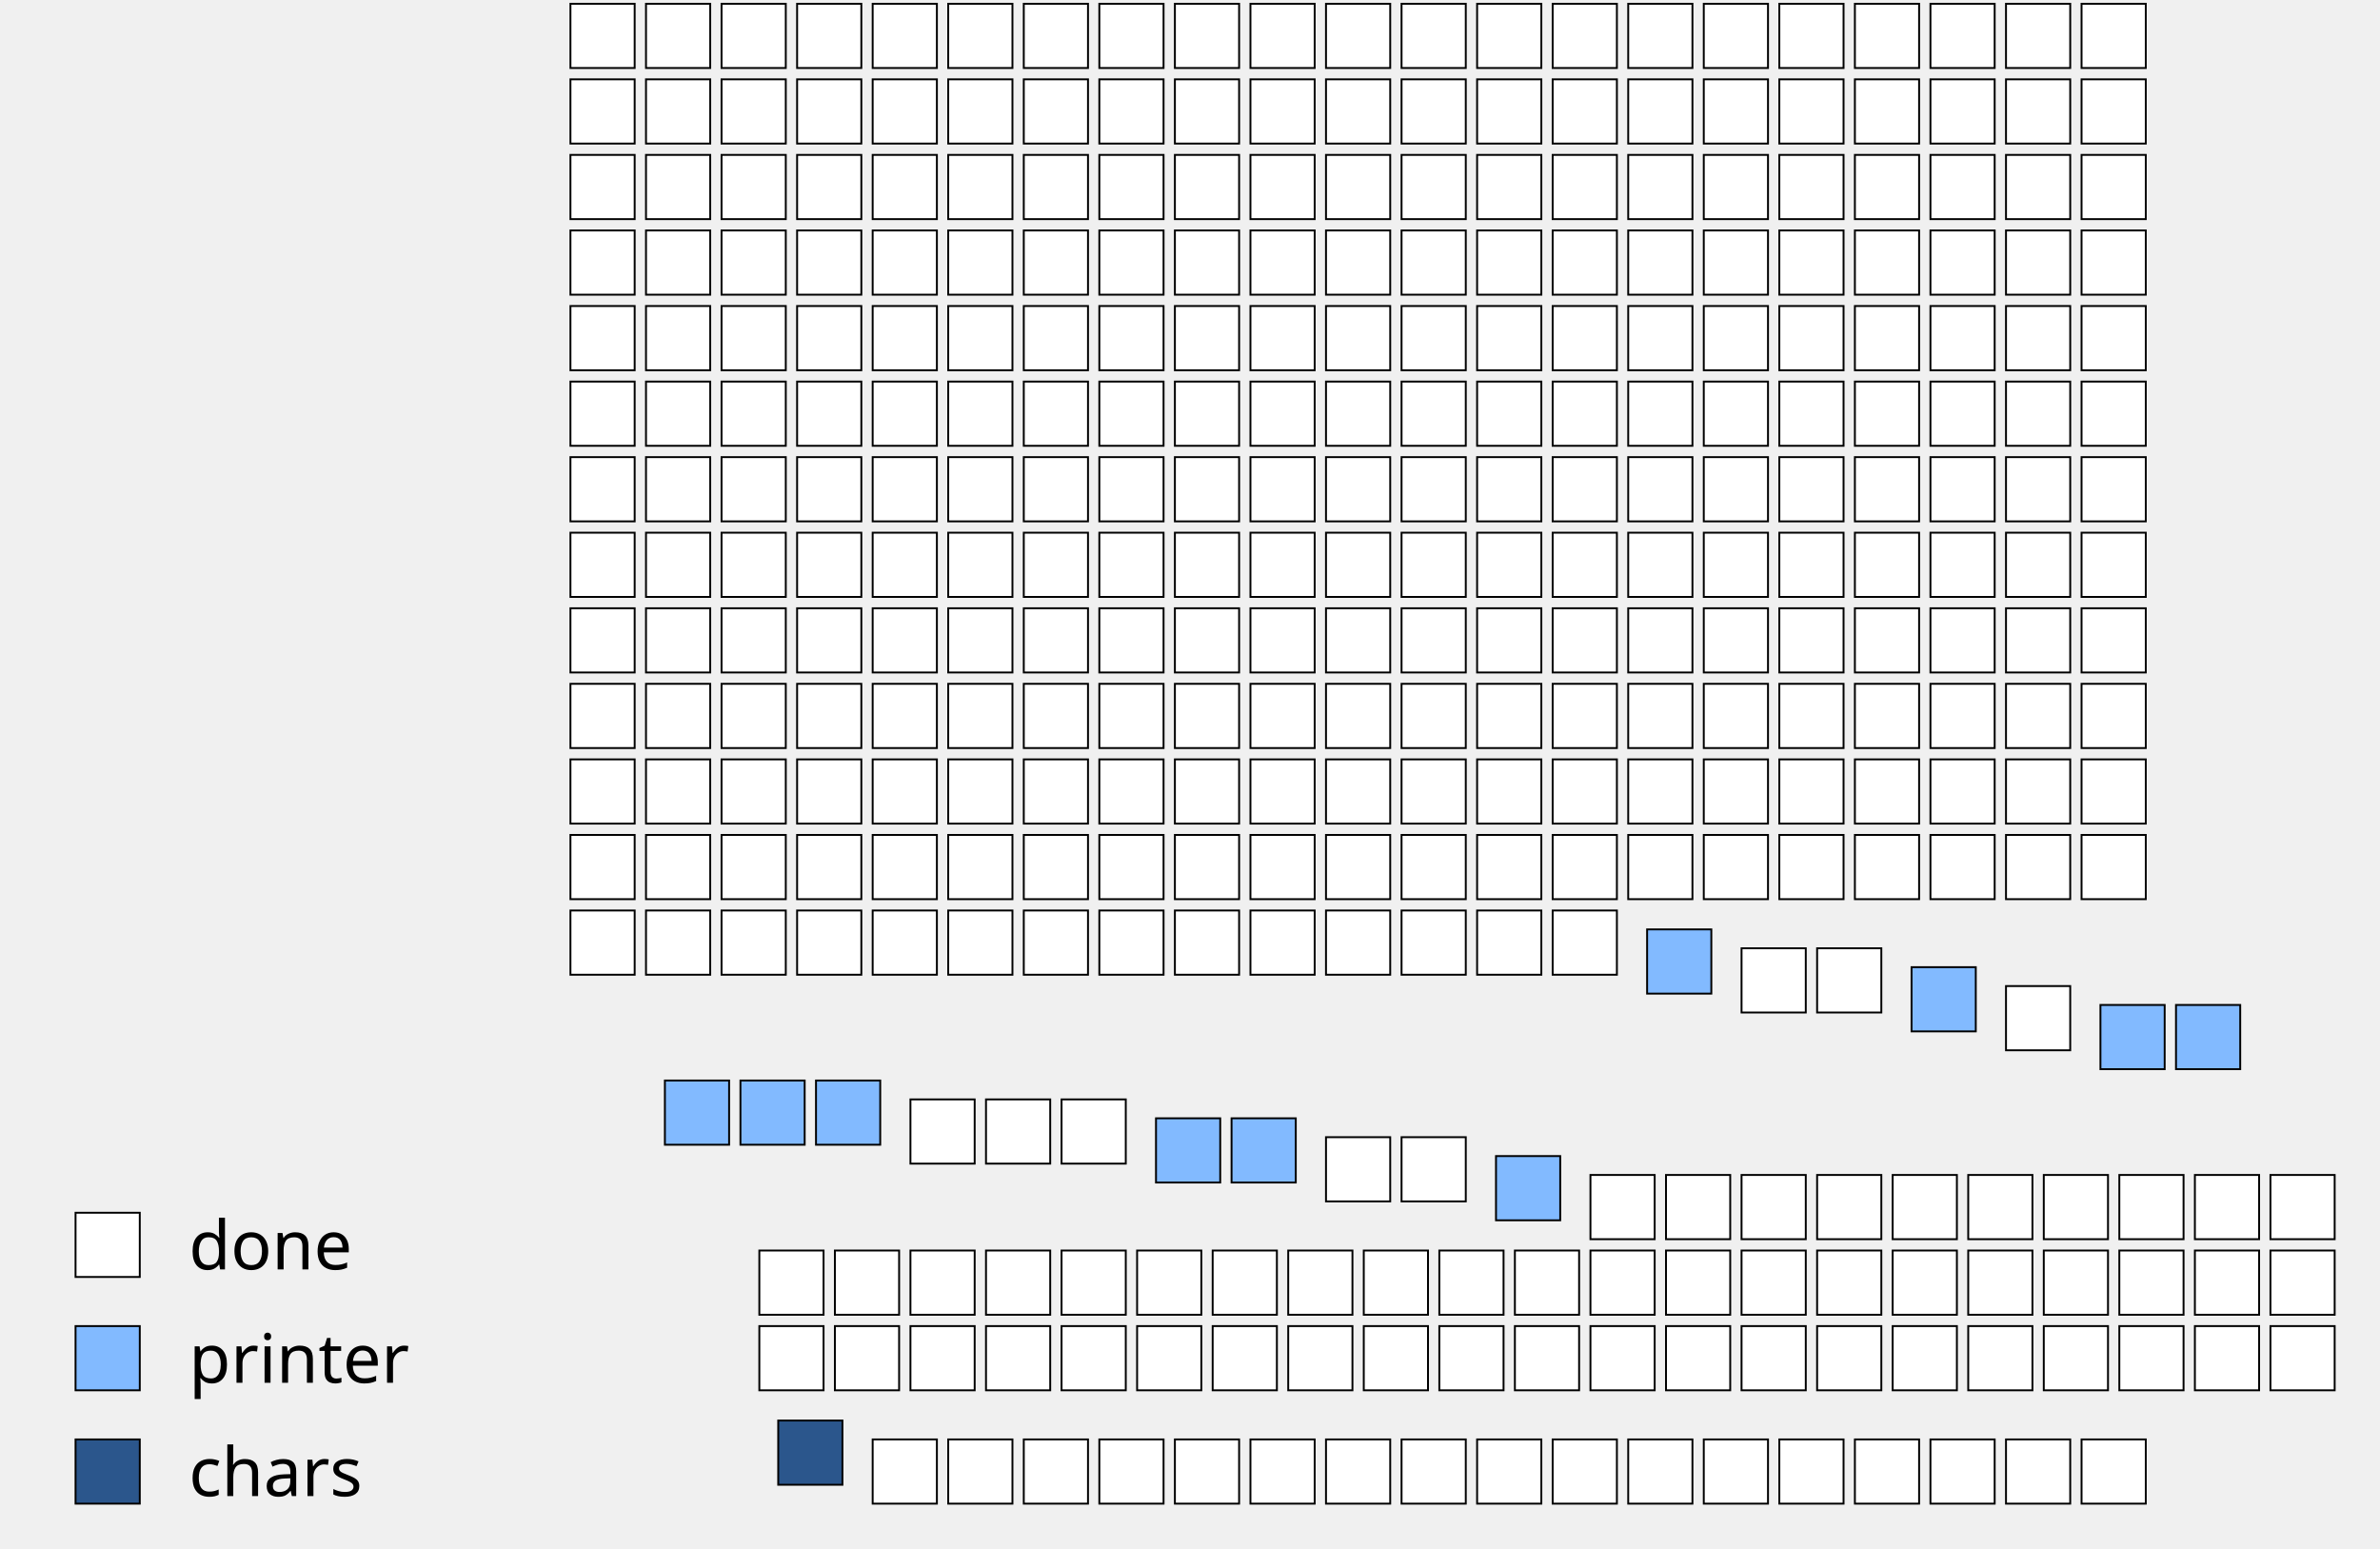
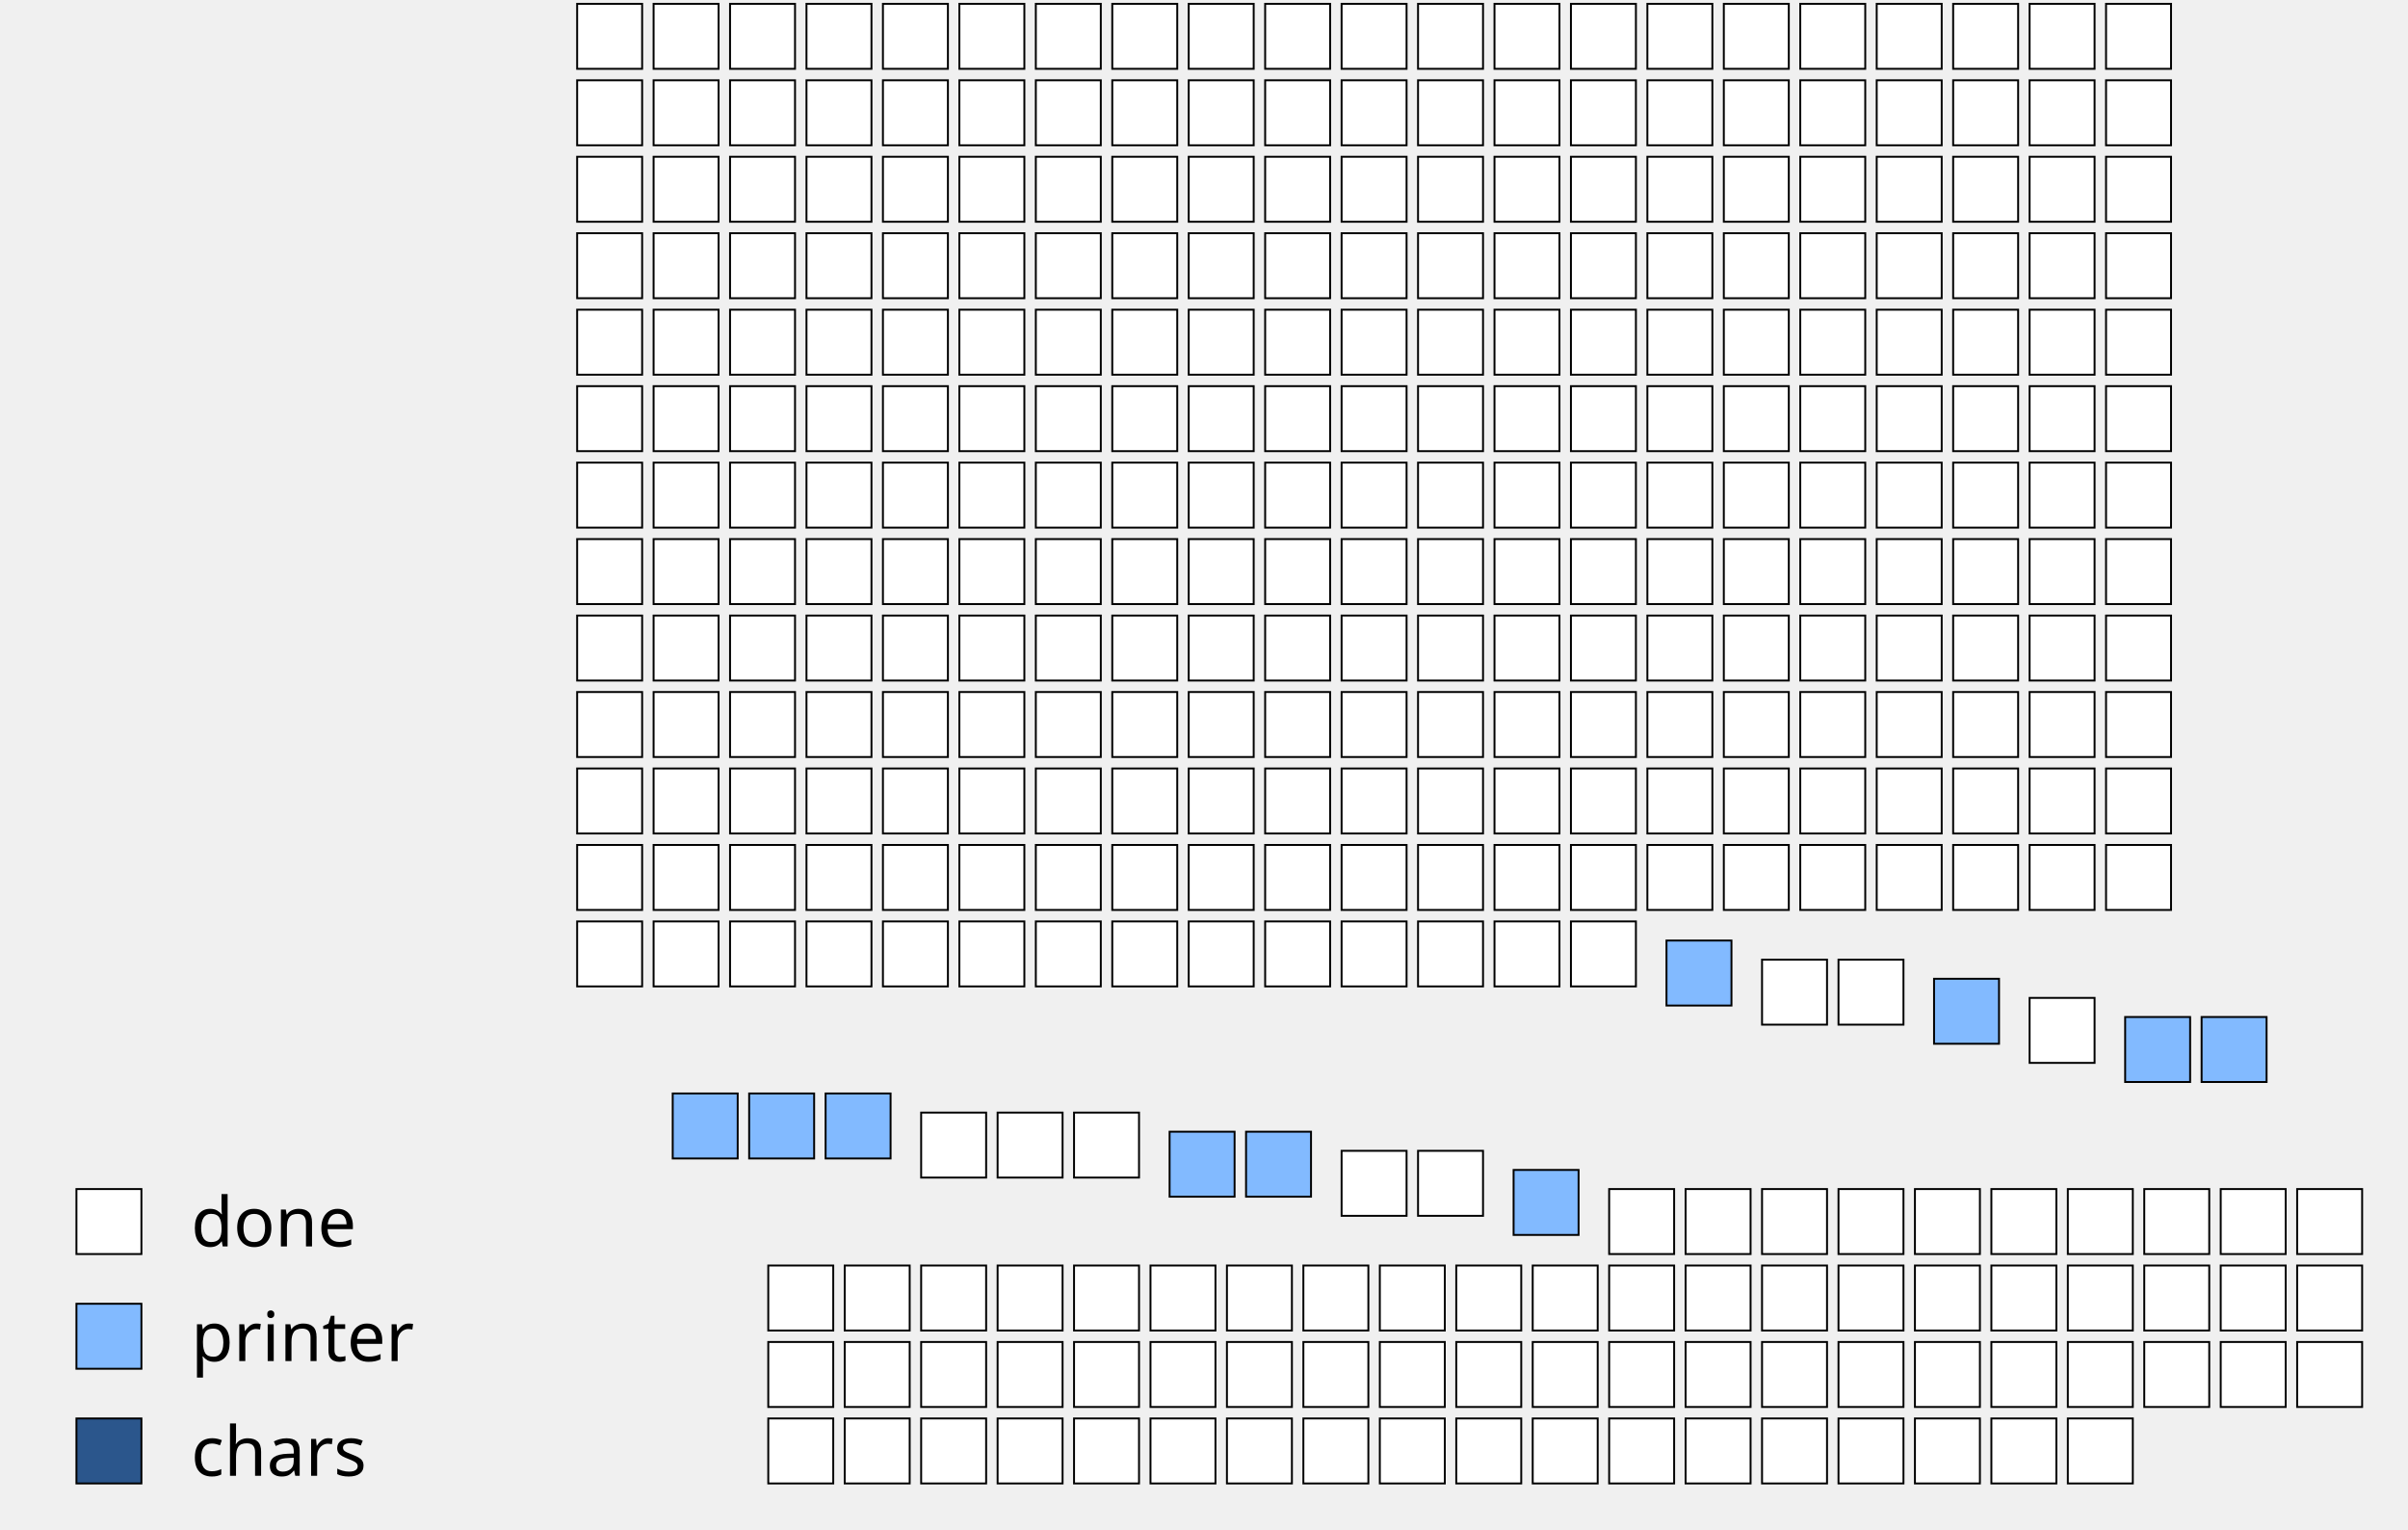
- <svg xmlns="http://www.w3.org/2000/svg" width="630" height="410" viewbox="0 0 630 410">
+ <svg xmlns="http://www.w3.org/2000/svg" width="630" height="400" viewbox="0 0 630 400">
  <style>
        text {
          font-size: 18px;
          font-family: Calibri, sans serif;
        }

        .box {
          fill: none;
          stroke: black;
          stroke-width: 0.5;
        }

        .done               { fill: white; }
        .feature-printer    { fill: #82baff; }
        .feature-chars      { fill: #2b568c; }
      </style>
  <rect x="151" y="1" width="17" height="17" class="done box" title="&lt;anon&gt;" />
  <rect x="171" y="1" width="17" height="17" class="done box" title="&lt;anon&gt;" />
  <rect x="191" y="1" width="17" height="17" class="done box" title="&lt;anon&gt;" />
  <rect x="211" y="1" width="17" height="17" class="done box" title="&lt;anon&gt;" />
  <rect x="231" y="1" width="17" height="17" class="done box" title="&lt;anon&gt;" />
  <rect x="251" y="1" width="17" height="17" class="done box" title="&lt;anon&gt;" />
  <rect x="271" y="1" width="17" height="17" class="done box" title="&lt;anon&gt;" />
  <rect x="291" y="1" width="17" height="17" class="done box" title="&lt;anon&gt;" />
  <rect x="311" y="1" width="17" height="17" class="done box" title="&lt;anon&gt;" />
  <rect x="331" y="1" width="17" height="17" class="done box" title="&lt;anon&gt;" />
  <rect x="351" y="1" width="17" height="17" class="done box" title="&lt;anon&gt;" />
  <rect x="371" y="1" width="17" height="17" class="done box" title="&lt;anon&gt;" />
  <rect x="391" y="1" width="17" height="17" class="done box" title="&lt;anon&gt;" />
  <rect x="411" y="1" width="17" height="17" class="done box" title="&lt;anon&gt;" />
  <rect x="431" y="1" width="17" height="17" class="done box" title="&lt;anon&gt;" />
  <rect x="451" y="1" width="17" height="17" class="done box" title="&lt;anon&gt;" />
  <rect x="471" y="1" width="17" height="17" class="done box" title="&lt;anon&gt;" />
  <rect x="491" y="1" width="17" height="17" class="done box" title="&lt;anon&gt;" />
  <rect x="511" y="1" width="17" height="17" class="done box" title="&lt;anon&gt;" />
  <rect x="531" y="1" width="17" height="17" class="done box" title="&lt;anon&gt;" />
  <rect x="551" y="1" width="17" height="17" class="done box" title="&lt;anon&gt;" />
  <rect x="151" y="21" width="17" height="17" class="done box" title="&lt;anon&gt;" />
  <rect x="171" y="21" width="17" height="17" class="done box" title="&lt;anon&gt;" />
  <rect x="191" y="21" width="17" height="17" class="done box" title="&lt;anon&gt;" />
  <rect x="211" y="21" width="17" height="17" class="done box" title="&lt;anon&gt;" />
  <rect x="231" y="21" width="17" height="17" class="done box" title="&lt;anon&gt;" />
  <rect x="251" y="21" width="17" height="17" class="done box" title="&lt;anon&gt;" />
  <rect x="271" y="21" width="17" height="17" class="done box" title="&lt;anon&gt;" />
  <rect x="291" y="21" width="17" height="17" class="done box" title="&lt;anon&gt;" />
  <rect x="311" y="21" width="17" height="17" class="done box" title="&lt;anon&gt;" />
  <rect x="331" y="21" width="17" height="17" class="done box" title="&lt;anon&gt;" />
  <rect x="351" y="21" width="17" height="17" class="done box" title="&lt;anon&gt;" />
  <rect x="371" y="21" width="17" height="17" class="done box" title="&lt;anon&gt;" />
  <rect x="391" y="21" width="17" height="17" class="done box" title="&lt;anon&gt;" />
  <rect x="411" y="21" width="17" height="17" class="done box" title="&lt;anon&gt;" />
  <rect x="431" y="21" width="17" height="17" class="done box" title="&lt;anon&gt;" />
  <rect x="451" y="21" width="17" height="17" class="done box" title="&lt;anon&gt;" />
  <rect x="471" y="21" width="17" height="17" class="done box" title="&lt;anon&gt;" />
  <rect x="491" y="21" width="17" height="17" class="done box" title="&lt;anon&gt;" />
  <rect x="511" y="21" width="17" height="17" class="done box" title="&lt;anon&gt;" />
  <rect x="531" y="21" width="17" height="17" class="done box" title="&lt;anon&gt;" />
  <rect x="551" y="21" width="17" height="17" class="done box" title="&lt;anon&gt;" />
  <rect x="151" y="41" width="17" height="17" class="done box" title="&lt;anon&gt;" />
  <rect x="171" y="41" width="17" height="17" class="done box" title="&lt;anon&gt;" />
  <rect x="191" y="41" width="17" height="17" class="done box" title="&lt;anon&gt;" />
  <rect x="211" y="41" width="17" height="17" class="done box" title="&lt;anon&gt;" />
  <rect x="231" y="41" width="17" height="17" class="done box" title="&lt;anon&gt;" />
  <rect x="251" y="41" width="17" height="17" class="done box" title="&lt;anon&gt;" />
  <rect x="271" y="41" width="17" height="17" class="done box" title="&lt;anon&gt;" />
  <rect x="291" y="41" width="17" height="17" class="done box" title="&lt;anon&gt;" />
  <rect x="311" y="41" width="17" height="17" class="done box" title="&lt;anon&gt;" />
  <rect x="331" y="41" width="17" height="17" class="done box" title="&lt;anon&gt;" />
  <rect x="351" y="41" width="17" height="17" class="done box" title="&lt;anon&gt;" />
  <rect x="371" y="41" width="17" height="17" class="done box" title="&lt;anon&gt;" />
  <rect x="391" y="41" width="17" height="17" class="done box" title="&lt;anon&gt;" />
  <rect x="411" y="41" width="17" height="17" class="done box" title="&lt;anon&gt;" />
  <rect x="431" y="41" width="17" height="17" class="done box" title="&lt;anon&gt;" />
  <rect x="451" y="41" width="17" height="17" class="done box" title="&lt;anon&gt;" />
  <rect x="471" y="41" width="17" height="17" class="done box" title="&lt;anon&gt;" />
  <rect x="491" y="41" width="17" height="17" class="done box" title="&lt;anon&gt;" />
  <rect x="511" y="41" width="17" height="17" class="done box" title="&lt;anon&gt;" />
  <rect x="531" y="41" width="17" height="17" class="done box" title="&lt;anon&gt;" />
  <rect x="551" y="41" width="17" height="17" class="done box" title="&lt;anon&gt;" />
  <rect x="151" y="61" width="17" height="17" class="done box" title="&lt;anon&gt;" />
  <rect x="171" y="61" width="17" height="17" class="done box" title="&lt;anon&gt;" />
  <rect x="191" y="61" width="17" height="17" class="done box" title="&lt;anon&gt;" />
  <rect x="211" y="61" width="17" height="17" class="done box" title="&lt;anon&gt;" />
  <rect x="231" y="61" width="17" height="17" class="done box" title="&lt;anon&gt;" />
  <rect x="251" y="61" width="17" height="17" class="done box" title="&lt;anon&gt;" />
  <rect x="271" y="61" width="17" height="17" class="done box" title="&lt;anon&gt;" />
  <rect x="291" y="61" width="17" height="17" class="done box" title="&lt;anon&gt;" />
  <rect x="311" y="61" width="17" height="17" class="done box" title="&lt;anon&gt;" />
  <rect x="331" y="61" width="17" height="17" class="done box" title="&lt;anon&gt;" />
  <rect x="351" y="61" width="17" height="17" class="done box" title="&lt;anon&gt;" />
  <rect x="371" y="61" width="17" height="17" class="done box" title="&lt;anon&gt;" />
  <rect x="391" y="61" width="17" height="17" class="done box" title="&lt;anon&gt;" />
  <rect x="411" y="61" width="17" height="17" class="done box" title="&lt;anon&gt;" />
  <rect x="431" y="61" width="17" height="17" class="done box" title="&lt;anon&gt;" />
  <rect x="451" y="61" width="17" height="17" class="done box" title="&lt;anon&gt;" />
  <rect x="471" y="61" width="17" height="17" class="done box" title="&lt;anon&gt;" />
  <rect x="491" y="61" width="17" height="17" class="done box" title="&lt;anon&gt;" />
  <rect x="511" y="61" width="17" height="17" class="done box" title="&lt;anon&gt;" />
  <rect x="531" y="61" width="17" height="17" class="done box" title="&lt;anon&gt;" />
  <rect x="551" y="61" width="17" height="17" class="done box" title="&lt;anon&gt;" />
  <rect x="151" y="81" width="17" height="17" class="done box" title="&lt;anon&gt;" />
  <rect x="171" y="81" width="17" height="17" class="done box" title="&lt;anon&gt;" />
  <rect x="191" y="81" width="17" height="17" class="done box" title="&lt;anon&gt;" />
  <rect x="211" y="81" width="17" height="17" class="done box" title="&lt;anon&gt;" />
  <rect x="231" y="81" width="17" height="17" class="done box" title="&lt;anon&gt;" />
  <rect x="251" y="81" width="17" height="17" class="done box" title="&lt;anon&gt;" />
  <rect x="271" y="81" width="17" height="17" class="done box" title="&lt;anon&gt;" />
  <rect x="291" y="81" width="17" height="17" class="done box" title="&lt;anon&gt;" />
  <rect x="311" y="81" width="17" height="17" class="done box" title="&lt;anon&gt;" />
  <rect x="331" y="81" width="17" height="17" class="done box" title="&lt;anon&gt;" />
  <rect x="351" y="81" width="17" height="17" class="done box" title="&lt;anon&gt;" />
  <rect x="371" y="81" width="17" height="17" class="done box" title="&lt;anon&gt;" />
  <rect x="391" y="81" width="17" height="17" class="done box" title="&lt;anon&gt;" />
  <rect x="411" y="81" width="17" height="17" class="done box" title="&lt;anon&gt;" />
  <rect x="431" y="81" width="17" height="17" class="done box" title="&lt;anon&gt;" />
  <rect x="451" y="81" width="17" height="17" class="done box" title="&lt;anon&gt;" />
  <rect x="471" y="81" width="17" height="17" class="done box" title="&lt;anon&gt;" />
  <rect x="491" y="81" width="17" height="17" class="done box" title="&lt;anon&gt;" />
  <rect x="511" y="81" width="17" height="17" class="done box" title="&lt;anon&gt;" />
  <rect x="531" y="81" width="17" height="17" class="done box" title="&lt;anon&gt;" />
  <rect x="551" y="81" width="17" height="17" class="done box" title="&lt;anon&gt;" />
  <rect x="151" y="101" width="17" height="17" class="done box" title="&lt;anon&gt;" />
  <rect x="171" y="101" width="17" height="17" class="done box" title="&lt;anon&gt;" />
  <rect x="191" y="101" width="17" height="17" class="done box" title="&lt;anon&gt;" />
  <rect x="211" y="101" width="17" height="17" class="done box" title="&lt;anon&gt;" />
  <rect x="231" y="101" width="17" height="17" class="done box" title="&lt;anon&gt;" />
  <rect x="251" y="101" width="17" height="17" class="done box" title="&lt;anon&gt;" />
  <rect x="271" y="101" width="17" height="17" class="done box" title="&lt;anon&gt;" />
  <rect x="291" y="101" width="17" height="17" class="done box" title="&lt;anon&gt;" />
  <rect x="311" y="101" width="17" height="17" class="done box" title="&lt;anon&gt;" />
  <rect x="331" y="101" width="17" height="17" class="done box" title="&lt;anon&gt;" />
  <rect x="351" y="101" width="17" height="17" class="done box" title="&lt;anon&gt;" />
  <rect x="371" y="101" width="17" height="17" class="done box" title="&lt;anon&gt;" />
  <rect x="391" y="101" width="17" height="17" class="done box" title="&lt;anon&gt;" />
  <rect x="411" y="101" width="17" height="17" class="done box" title="&lt;anon&gt;" />
  <rect x="431" y="101" width="17" height="17" class="done box" title="&lt;anon&gt;" />
  <rect x="451" y="101" width="17" height="17" class="done box" title="&lt;anon&gt;" />
  <rect x="471" y="101" width="17" height="17" class="done box" title="&lt;anon&gt;" />
  <rect x="491" y="101" width="17" height="17" class="done box" title="&lt;anon&gt;" />
  <rect x="511" y="101" width="17" height="17" class="done box" title="&lt;anon&gt;" />
  <rect x="531" y="101" width="17" height="17" class="done box" title="&lt;anon&gt;" />
  <rect x="551" y="101" width="17" height="17" class="done box" title="&lt;anon&gt;" />
  <rect x="151" y="121" width="17" height="17" class="done box" title="&lt;anon&gt;" />
  <rect x="171" y="121" width="17" height="17" class="done box" title="&lt;anon&gt;" />
  <rect x="191" y="121" width="17" height="17" class="done box" title="&lt;anon&gt;" />
  <rect x="211" y="121" width="17" height="17" class="done box" title="&lt;anon&gt;" />
  <rect x="231" y="121" width="17" height="17" class="done box" title="&lt;anon&gt;" />
  <rect x="251" y="121" width="17" height="17" class="done box" title="&lt;anon&gt;" />
  <rect x="271" y="121" width="17" height="17" class="done box" title="&lt;anon&gt;" />
  <rect x="291" y="121" width="17" height="17" class="done box" title="&lt;anon&gt;" />
  <rect x="311" y="121" width="17" height="17" class="done box" title="&lt;anon&gt;" />
  <rect x="331" y="121" width="17" height="17" class="done box" title="&lt;anon&gt;" />
  <rect x="351" y="121" width="17" height="17" class="done box" title="&lt;anon&gt;" />
  <rect x="371" y="121" width="17" height="17" class="done box" title="&lt;anon&gt;" />
  <rect x="391" y="121" width="17" height="17" class="done box" title="&lt;anon&gt;" />
  <rect x="411" y="121" width="17" height="17" class="done box" title="&lt;anon&gt;" />
  <rect x="431" y="121" width="17" height="17" class="done box" title="&lt;anon&gt;" />
  <rect x="451" y="121" width="17" height="17" class="done box" title="&lt;anon&gt;" />
  <rect x="471" y="121" width="17" height="17" class="done box" title="&lt;anon&gt;" />
  <rect x="491" y="121" width="17" height="17" class="done box" title="&lt;anon&gt;" />
  <rect x="511" y="121" width="17" height="17" class="done box" title="&lt;anon&gt;" />
  <rect x="531" y="121" width="17" height="17" class="done box" title="&lt;anon&gt;" />
  <rect x="551" y="121" width="17" height="17" class="done box" title="&lt;anon&gt;" />
  <rect x="151" y="141" width="17" height="17" class="done box" title="&lt;anon&gt;" />
  <rect x="171" y="141" width="17" height="17" class="done box" title="&lt;anon&gt;" />
  <rect x="191" y="141" width="17" height="17" class="done box" title="&lt;anon&gt;" />
  <rect x="211" y="141" width="17" height="17" class="done box" title="&lt;anon&gt;" />
  <rect x="231" y="141" width="17" height="17" class="done box" title="&lt;anon&gt;" />
  <rect x="251" y="141" width="17" height="17" class="done box" title="&lt;anon&gt;" />
  <rect x="271" y="141" width="17" height="17" class="done box" title="&lt;anon&gt;" />
  <rect x="291" y="141" width="17" height="17" class="done box" title="&lt;anon&gt;" />
  <rect x="311" y="141" width="17" height="17" class="done box" title="&lt;anon&gt;" />
  <rect x="331" y="141" width="17" height="17" class="done box" title="&lt;anon&gt;" />
  <rect x="351" y="141" width="17" height="17" class="done box" title="&lt;anon&gt;" />
  <rect x="371" y="141" width="17" height="17" class="done box" title="&lt;anon&gt;" />
  <rect x="391" y="141" width="17" height="17" class="done box" title="&lt;anon&gt;" />
  <rect x="411" y="141" width="17" height="17" class="done box" title="&lt;anon&gt;" />
  <rect x="431" y="141" width="17" height="17" class="done box" title="&lt;anon&gt;" />
  <rect x="451" y="141" width="17" height="17" class="done box" title="&lt;anon&gt;" />
  <rect x="471" y="141" width="17" height="17" class="done box" title="&lt;anon&gt;" />
  <rect x="491" y="141" width="17" height="17" class="done box" title="&lt;anon&gt;" />
  <rect x="511" y="141" width="17" height="17" class="done box" title="&lt;anon&gt;" />
  <rect x="531" y="141" width="17" height="17" class="done box" title="&lt;anon&gt;" />
  <rect x="551" y="141" width="17" height="17" class="done box" title="&lt;anon&gt;" />
  <rect x="151" y="161" width="17" height="17" class="done box" title="&lt;anon&gt;" />
  <rect x="171" y="161" width="17" height="17" class="done box" title="&lt;anon&gt;" />
  <rect x="191" y="161" width="17" height="17" class="done box" title="&lt;anon&gt;" />
  <rect x="211" y="161" width="17" height="17" class="done box" title="&lt;anon&gt;" />
  <rect x="231" y="161" width="17" height="17" class="done box" title="&lt;anon&gt;" />
  <rect x="251" y="161" width="17" height="17" class="done box" title="&lt;anon&gt;" />
  <rect x="271" y="161" width="17" height="17" class="done box" title="&lt;anon&gt;" />
  <rect x="291" y="161" width="17" height="17" class="done box" title="&lt;anon&gt;" />
  <rect x="311" y="161" width="17" height="17" class="done box" title="&lt;anon&gt;" />
  <rect x="331" y="161" width="17" height="17" class="done box" title="&lt;anon&gt;" />
  <rect x="351" y="161" width="17" height="17" class="done box" title="&lt;anon&gt;" />
  <rect x="371" y="161" width="17" height="17" class="done box" title="&lt;anon&gt;" />
  <rect x="391" y="161" width="17" height="17" class="done box" title="&lt;anon&gt;" />
  <rect x="411" y="161" width="17" height="17" class="done box" title="&lt;anon&gt;" />
  <rect x="431" y="161" width="17" height="17" class="done box" title="&lt;anon&gt;" />
  <rect x="451" y="161" width="17" height="17" class="done box" title="&lt;anon&gt;" />
  <rect x="471" y="161" width="17" height="17" class="done box" title="&lt;anon&gt;" />
  <rect x="491" y="161" width="17" height="17" class="done box" title="&lt;anon&gt;" />
  <rect x="511" y="161" width="17" height="17" class="done box" title="&lt;anon&gt;" />
  <rect x="531" y="161" width="17" height="17" class="done box" title="&lt;anon&gt;" />
  <rect x="551" y="161" width="17" height="17" class="done box" title="&lt;anon&gt;" />
  <rect x="151" y="181" width="17" height="17" class="done box" title="&lt;anon&gt;" />
  <rect x="171" y="181" width="17" height="17" class="done box" title="&lt;anon&gt;" />
  <rect x="191" y="181" width="17" height="17" class="done box" title="&lt;anon&gt;" />
  <rect x="211" y="181" width="17" height="17" class="done box" title="&lt;anon&gt;" />
  <rect x="231" y="181" width="17" height="17" class="done box" title="&lt;anon&gt;" />
  <rect x="251" y="181" width="17" height="17" class="done box" title="&lt;anon&gt;" />
  <rect x="271" y="181" width="17" height="17" class="done box" title="&lt;anon&gt;" />
  <rect x="291" y="181" width="17" height="17" class="done box" title="&lt;anon&gt;" />
  <rect x="311" y="181" width="17" height="17" class="done box" title="&lt;anon&gt;" />
  <rect x="331" y="181" width="17" height="17" class="done box" title="&lt;anon&gt;" />
  <rect x="351" y="181" width="17" height="17" class="done box" title="&lt;anon&gt;" />
  <rect x="371" y="181" width="17" height="17" class="done box" title="&lt;anon&gt;" />
  <rect x="391" y="181" width="17" height="17" class="done box" title="&lt;anon&gt;" />
  <rect x="411" y="181" width="17" height="17" class="done box" title="&lt;anon&gt;" />
  <rect x="431" y="181" width="17" height="17" class="done box" title="&lt;anon&gt;" />
  <rect x="451" y="181" width="17" height="17" class="done box" title="&lt;anon&gt;" />
  <rect x="471" y="181" width="17" height="17" class="done box" title="&lt;anon&gt;" />
  <rect x="491" y="181" width="17" height="17" class="done box" title="&lt;anon&gt;" />
  <rect x="511" y="181" width="17" height="17" class="done box" title="&lt;anon&gt;" />
  <rect x="531" y="181" width="17" height="17" class="done box" title="&lt;anon&gt;" />
  <rect x="551" y="181" width="17" height="17" class="done box" title="&lt;anon&gt;" />
  <rect x="151" y="201" width="17" height="17" class="done box" title="&lt;anon&gt;" />
  <rect x="171" y="201" width="17" height="17" class="done box" title="&lt;anon&gt;" />
  <rect x="191" y="201" width="17" height="17" class="done box" title="&lt;anon&gt;" />
  <rect x="211" y="201" width="17" height="17" class="done box" title="&lt;anon&gt;" />
  <rect x="231" y="201" width="17" height="17" class="done box" title="&lt;anon&gt;" />
  <rect x="251" y="201" width="17" height="17" class="done box" title="&lt;anon&gt;" />
  <rect x="271" y="201" width="17" height="17" class="done box" title="&lt;anon&gt;" />
  <rect x="291" y="201" width="17" height="17" class="done box" title="&lt;anon&gt;" />
  <rect x="311" y="201" width="17" height="17" class="done box" title="&lt;anon&gt;" />
  <rect x="331" y="201" width="17" height="17" class="done box" title="&lt;anon&gt;" />
  <rect x="351" y="201" width="17" height="17" class="done box" title="&lt;anon&gt;" />
  <rect x="371" y="201" width="17" height="17" class="done box" title="&lt;anon&gt;" />
  <rect x="391" y="201" width="17" height="17" class="done box" title="&lt;anon&gt;" />
  <rect x="411" y="201" width="17" height="17" class="done box" title="&lt;anon&gt;" />
  <rect x="431" y="201" width="17" height="17" class="done box" title="&lt;anon&gt;" />
  <rect x="451" y="201" width="17" height="17" class="done box" title="&lt;anon&gt;" />
  <rect x="471" y="201" width="17" height="17" class="done box" title="&lt;anon&gt;" />
  <rect x="491" y="201" width="17" height="17" class="done box" title="&lt;anon&gt;" />
  <rect x="511" y="201" width="17" height="17" class="done box" title="&lt;anon&gt;" />
  <rect x="531" y="201" width="17" height="17" class="done box" title="&lt;anon&gt;" />
  <rect x="551" y="201" width="17" height="17" class="done box" title="&lt;anon&gt;" />
  <rect x="151" y="221" width="17" height="17" class="done box" title="&lt;anon&gt;" />
  <rect x="171" y="221" width="17" height="17" class="done box" title="&lt;anon&gt;" />
  <rect x="191" y="221" width="17" height="17" class="done box" title="&lt;anon&gt;" />
  <rect x="211" y="221" width="17" height="17" class="done box" title="&lt;anon&gt;" />
  <rect x="231" y="221" width="17" height="17" class="done box" title="&lt;anon&gt;" />
  <rect x="251" y="221" width="17" height="17" class="done box" title="&lt;anon&gt;" />
  <rect x="271" y="221" width="17" height="17" class="done box" title="&lt;anon&gt;" />
  <rect x="291" y="221" width="17" height="17" class="done box" title="&lt;anon&gt;" />
  <rect x="311" y="221" width="17" height="17" class="done box" title="&lt;anon&gt;" />
  <rect x="331" y="221" width="17" height="17" class="done box" title="&lt;anon&gt;" />
  <rect x="351" y="221" width="17" height="17" class="done box" title="&lt;anon&gt;" />
  <rect x="371" y="221" width="17" height="17" class="done box" title="&lt;anon&gt;" />
  <rect x="391" y="221" width="17" height="17" class="done box" title="&lt;anon&gt;" />
  <rect x="411" y="221" width="17" height="17" class="done box" title="&lt;anon&gt;" />
  <rect x="431" y="221" width="17" height="17" class="done box" title="&lt;anon&gt;" />
  <rect x="451" y="221" width="17" height="17" class="done box" title="&lt;anon&gt;" />
  <rect x="471" y="221" width="17" height="17" class="done box" title="&lt;anon&gt;" />
  <rect x="491" y="221" width="17" height="17" class="done box" title="&lt;anon&gt;" />
  <rect x="511" y="221" width="17" height="17" class="done box" title="&lt;anon&gt;" />
  <rect x="531" y="221" width="17" height="17" class="done box" title="&lt;anon&gt;" />
  <rect x="551" y="221" width="17" height="17" class="done box" title="&lt;anon&gt;" />
  <rect x="151" y="241" width="17" height="17" class="done box" title="&lt;anon&gt;" />
  <rect x="171" y="241" width="17" height="17" class="done box" title="&lt;anon&gt;" />
  <rect x="191" y="241" width="17" height="17" class="done box" title="&lt;anon&gt;" />
  <rect x="211" y="241" width="17" height="17" class="done box" title="&lt;anon&gt;" />
  <rect x="231" y="241" width="17" height="17" class="done box" title="&lt;anon&gt;" />
  <rect x="251" y="241" width="17" height="17" class="done box" title="&lt;anon&gt;" />
  <rect x="271" y="241" width="17" height="17" class="done box" title="&lt;anon&gt;" />
  <rect x="291" y="241" width="17" height="17" class="done box" title="&lt;anon&gt;" />
  <rect x="311" y="241" width="17" height="17" class="done box" title="&lt;anon&gt;" />
  <rect x="331" y="241" width="17" height="17" class="done box" title="&lt;anon&gt;" />
  <rect x="351" y="241" width="17" height="17" class="done box" title="&lt;anon&gt;" />
  <rect x="371" y="241" width="17" height="17" class="done box" title="&lt;anon&gt;" />
  <rect x="391" y="241" width="17" height="17" class="done box" title="&lt;anon&gt;" />
  <rect x="411" y="241" width="17" height="17" class="done box" title="&lt;anon&gt;" />
  <rect x="436" y="246" width="17" height="17" class="feature-printer box" title="print" />
  <rect x="461" y="251" width="17" height="17" class="done box" title="&lt;anon&gt;" />
  <rect x="481" y="251" width="17" height="17" class="done box" title="&lt;anon&gt;" />
  <rect x="506" y="256" width="17" height="17" class="feature-printer box" title="prc" />
  <rect x="531" y="261" width="17" height="17" class="done box" title="&lt;anon&gt;" />
  <rect x="556" y="266" width="17" height="17" class="feature-printer box" title="prstring" />
  <rect x="576" y="266" width="17" height="17" class="feature-printer box" title="presc" />
  <rect x="176" y="286" width="17" height="17" class="feature-printer box" title="prsimple" />
  <rect x="196" y="286" width="17" height="17" class="feature-printer box" title="prsymbol" />
  <rect x="216" y="286" width="17" height="17" class="feature-printer box" title="prnum" />
  <rect x="241" y="291" width="17" height="17" class="done box" title="&lt;anon&gt;" />
  <rect x="261" y="291" width="17" height="17" class="done box" title="&lt;anon&gt;" />
  <rect x="281" y="291" width="17" height="17" class="done box" title="&lt;anon&gt;" />
  <rect x="306" y="296" width="17" height="17" class="feature-printer box" title="prpair" />
  <rect x="326" y="296" width="17" height="17" class="feature-printer box" title="prelts" />
  <rect x="351" y="301" width="17" height="17" class="done box" title="&lt;anon&gt;" />
  <rect x="371" y="301" width="17" height="17" class="done box" title="&lt;anon&gt;" />
  <rect x="396" y="306" width="17" height="17" class="feature-printer box" title="prnice" />
  <rect x="421" y="311" width="17" height="17" class="done box" title="&lt;anon&gt;" />
  <rect x="441" y="311" width="17" height="17" class="done box" title="&lt;anon&gt;" />
  <rect x="461" y="311" width="17" height="17" class="done box" title="&lt;anon&gt;" />
  <rect x="481" y="311" width="17" height="17" class="done box" title="&lt;anon&gt;" />
  <rect x="501" y="311" width="17" height="17" class="done box" title="&lt;anon&gt;" />
  <rect x="521" y="311" width="17" height="17" class="done box" title="&lt;anon&gt;" />
  <rect x="541" y="311" width="17" height="17" class="done box" title="&lt;anon&gt;" />
  <rect x="561" y="311" width="17" height="17" class="done box" title="&lt;anon&gt;" />
  <rect x="581" y="311" width="17" height="17" class="done box" title="&lt;anon&gt;" />
  <rect x="601" y="311" width="17" height="17" class="done box" title="&lt;anon&gt;" />
  <rect x="201" y="331" width="17" height="17" class="done box" title="&lt;anon&gt;" />
  <rect x="221" y="331" width="17" height="17" class="done box" title="&lt;anon&gt;" />
  <rect x="241" y="331" width="17" height="17" class="done box" title="&lt;anon&gt;" />
  <rect x="261" y="331" width="17" height="17" class="done box" title="&lt;anon&gt;" />
  <rect x="281" y="331" width="17" height="17" class="done box" title="&lt;anon&gt;" />
  <rect x="301" y="331" width="17" height="17" class="done box" title="&lt;anon&gt;" />
  <rect x="321" y="331" width="17" height="17" class="done box" title="&lt;anon&gt;" />
  <rect x="341" y="331" width="17" height="17" class="done box" title="&lt;anon&gt;" />
  <rect x="361" y="331" width="17" height="17" class="done box" title="&lt;anon&gt;" />
  <rect x="381" y="331" width="17" height="17" class="done box" title="&lt;anon&gt;" />
  <rect x="401" y="331" width="17" height="17" class="done box" title="&lt;anon&gt;" />
  <rect x="421" y="331" width="17" height="17" class="done box" title="&lt;anon&gt;" />
  <rect x="441" y="331" width="17" height="17" class="done box" title="&lt;anon&gt;" />
  <rect x="461" y="331" width="17" height="17" class="done box" title="&lt;anon&gt;" />
  <rect x="481" y="331" width="17" height="17" class="done box" title="&lt;anon&gt;" />
  <rect x="501" y="331" width="17" height="17" class="done box" title="&lt;anon&gt;" />
  <rect x="521" y="331" width="17" height="17" class="done box" title="&lt;anon&gt;" />
  <rect x="541" y="331" width="17" height="17" class="done box" title="&lt;anon&gt;" />
  <rect x="561" y="331" width="17" height="17" class="done box" title="&lt;anon&gt;" />
  <rect x="581" y="331" width="17" height="17" class="done box" title="&lt;anon&gt;" />
  <rect x="601" y="331" width="17" height="17" class="done box" title="&lt;anon&gt;" />
  <rect x="201" y="351" width="17" height="17" class="done box" title="&lt;anon&gt;" />
  <rect x="221" y="351" width="17" height="17" class="done box" title="&lt;anon&gt;" />
  <rect x="241" y="351" width="17" height="17" class="done box" title="&lt;anon&gt;" />
  <rect x="261" y="351" width="17" height="17" class="done box" title="&lt;anon&gt;" />
  <rect x="281" y="351" width="17" height="17" class="done box" title="&lt;anon&gt;" />
  <rect x="301" y="351" width="17" height="17" class="done box" title="&lt;anon&gt;" />
  <rect x="321" y="351" width="17" height="17" class="done box" title="&lt;anon&gt;" />
  <rect x="341" y="351" width="17" height="17" class="done box" title="&lt;anon&gt;" />
  <rect x="361" y="351" width="17" height="17" class="done box" title="&lt;anon&gt;" />
  <rect x="381" y="351" width="17" height="17" class="done box" title="&lt;anon&gt;" />
  <rect x="401" y="351" width="17" height="17" class="done box" title="&lt;anon&gt;" />
  <rect x="421" y="351" width="17" height="17" class="done box" title="&lt;anon&gt;" />
  <rect x="441" y="351" width="17" height="17" class="done box" title="&lt;anon&gt;" />
  <rect x="461" y="351" width="17" height="17" class="done box" title="&lt;anon&gt;" />
  <rect x="481" y="351" width="17" height="17" class="done box" title="&lt;anon&gt;" />
  <rect x="501" y="351" width="17" height="17" class="done box" title="&lt;anon&gt;" />
  <rect x="521" y="351" width="17" height="17" class="done box" title="&lt;anon&gt;" />
  <rect x="541" y="351" width="17" height="17" class="done box" title="&lt;anon&gt;" />
  <rect x="561" y="351" width="17" height="17" class="done box" title="&lt;anon&gt;" />
  <rect x="581" y="351" width="17" height="17" class="done box" title="&lt;anon&gt;" />
  <rect x="601" y="351" width="17" height="17" class="done box" title="&lt;anon&gt;" />
-   <rect x="206" y="376" width="17" height="17" class="feature-chars box" title="load" />
-   <rect x="231" y="381" width="17" height="17" class="done box" title="&lt;anon&gt;" />
-   <rect x="251" y="381" width="17" height="17" class="done box" title="&lt;anon&gt;" />
-   <rect x="271" y="381" width="17" height="17" class="done box" title="&lt;anon&gt;" />
-   <rect x="291" y="381" width="17" height="17" class="done box" title="&lt;anon&gt;" />
-   <rect x="311" y="381" width="17" height="17" class="done box" title="&lt;anon&gt;" />
-   <rect x="331" y="381" width="17" height="17" class="done box" title="&lt;anon&gt;" />
-   <rect x="351" y="381" width="17" height="17" class="done box" title="&lt;anon&gt;" />
-   <rect x="371" y="381" width="17" height="17" class="done box" title="&lt;anon&gt;" />
-   <rect x="391" y="381" width="17" height="17" class="done box" title="&lt;anon&gt;" />
-   <rect x="411" y="381" width="17" height="17" class="done box" title="&lt;anon&gt;" />
-   <rect x="431" y="381" width="17" height="17" class="done box" title="&lt;anon&gt;" />
-   <rect x="451" y="381" width="17" height="17" class="done box" title="&lt;anon&gt;" />
-   <rect x="471" y="381" width="17" height="17" class="done box" title="&lt;anon&gt;" />
-   <rect x="491" y="381" width="17" height="17" class="done box" title="&lt;anon&gt;" />
-   <rect x="511" y="381" width="17" height="17" class="done box" title="&lt;anon&gt;" />
-   <rect x="531" y="381" width="17" height="17" class="done box" title="&lt;anon&gt;" />
-   <rect x="551" y="381" width="17" height="17" class="done box" title="&lt;anon&gt;" />
-   <rect x="20" y="321" width="17" height="17" class="done box" title="done" />
-   <text x="50" y="336">done</text>
-   <rect x="20" y="351" width="17" height="17" class="feature-printer box" title="printer" />
-   <text x="50" y="366">printer</text>
-   <rect x="20" y="381" width="17" height="17" class="feature-chars box" title="chars" />
-   <text x="50" y="396">chars</text>
+   <rect x="201" y="371" width="17" height="17" class="done box" title="&lt;anon&gt;" />
+   <rect x="221" y="371" width="17" height="17" class="done box" title="&lt;anon&gt;" />
+   <rect x="241" y="371" width="17" height="17" class="done box" title="&lt;anon&gt;" />
+   <rect x="261" y="371" width="17" height="17" class="done box" title="&lt;anon&gt;" />
+   <rect x="281" y="371" width="17" height="17" class="done box" title="&lt;anon&gt;" />
+   <rect x="301" y="371" width="17" height="17" class="done box" title="&lt;anon&gt;" />
+   <rect x="321" y="371" width="17" height="17" class="done box" title="&lt;anon&gt;" />
+   <rect x="341" y="371" width="17" height="17" class="done box" title="&lt;anon&gt;" />
+   <rect x="361" y="371" width="17" height="17" class="done box" title="&lt;anon&gt;" />
+   <rect x="381" y="371" width="17" height="17" class="done box" title="&lt;anon&gt;" />
+   <rect x="401" y="371" width="17" height="17" class="done box" title="&lt;anon&gt;" />
+   <rect x="421" y="371" width="17" height="17" class="done box" title="&lt;anon&gt;" />
+   <rect x="441" y="371" width="17" height="17" class="done box" title="&lt;anon&gt;" />
+   <rect x="461" y="371" width="17" height="17" class="done box" title="&lt;anon&gt;" />
+   <rect x="481" y="371" width="17" height="17" class="done box" title="&lt;anon&gt;" />
+   <rect x="501" y="371" width="17" height="17" class="done box" title="&lt;anon&gt;" />
+   <rect x="521" y="371" width="17" height="17" class="done box" title="&lt;anon&gt;" />
+   <rect x="541" y="371" width="17" height="17" class="done box" title="&lt;anon&gt;" />
+   <rect x="20" y="311" width="17" height="17" class="done box" title="done" />
+   <text x="50" y="326">done</text>
+   <rect x="20" y="341" width="17" height="17" class="feature-printer box" title="printer" />
+   <text x="50" y="356">printer</text>
+   <rect x="20" y="371" width="17" height="17" class="feature-chars box" title="chars" />
+   <text x="50" y="386">chars</text>
</svg>
